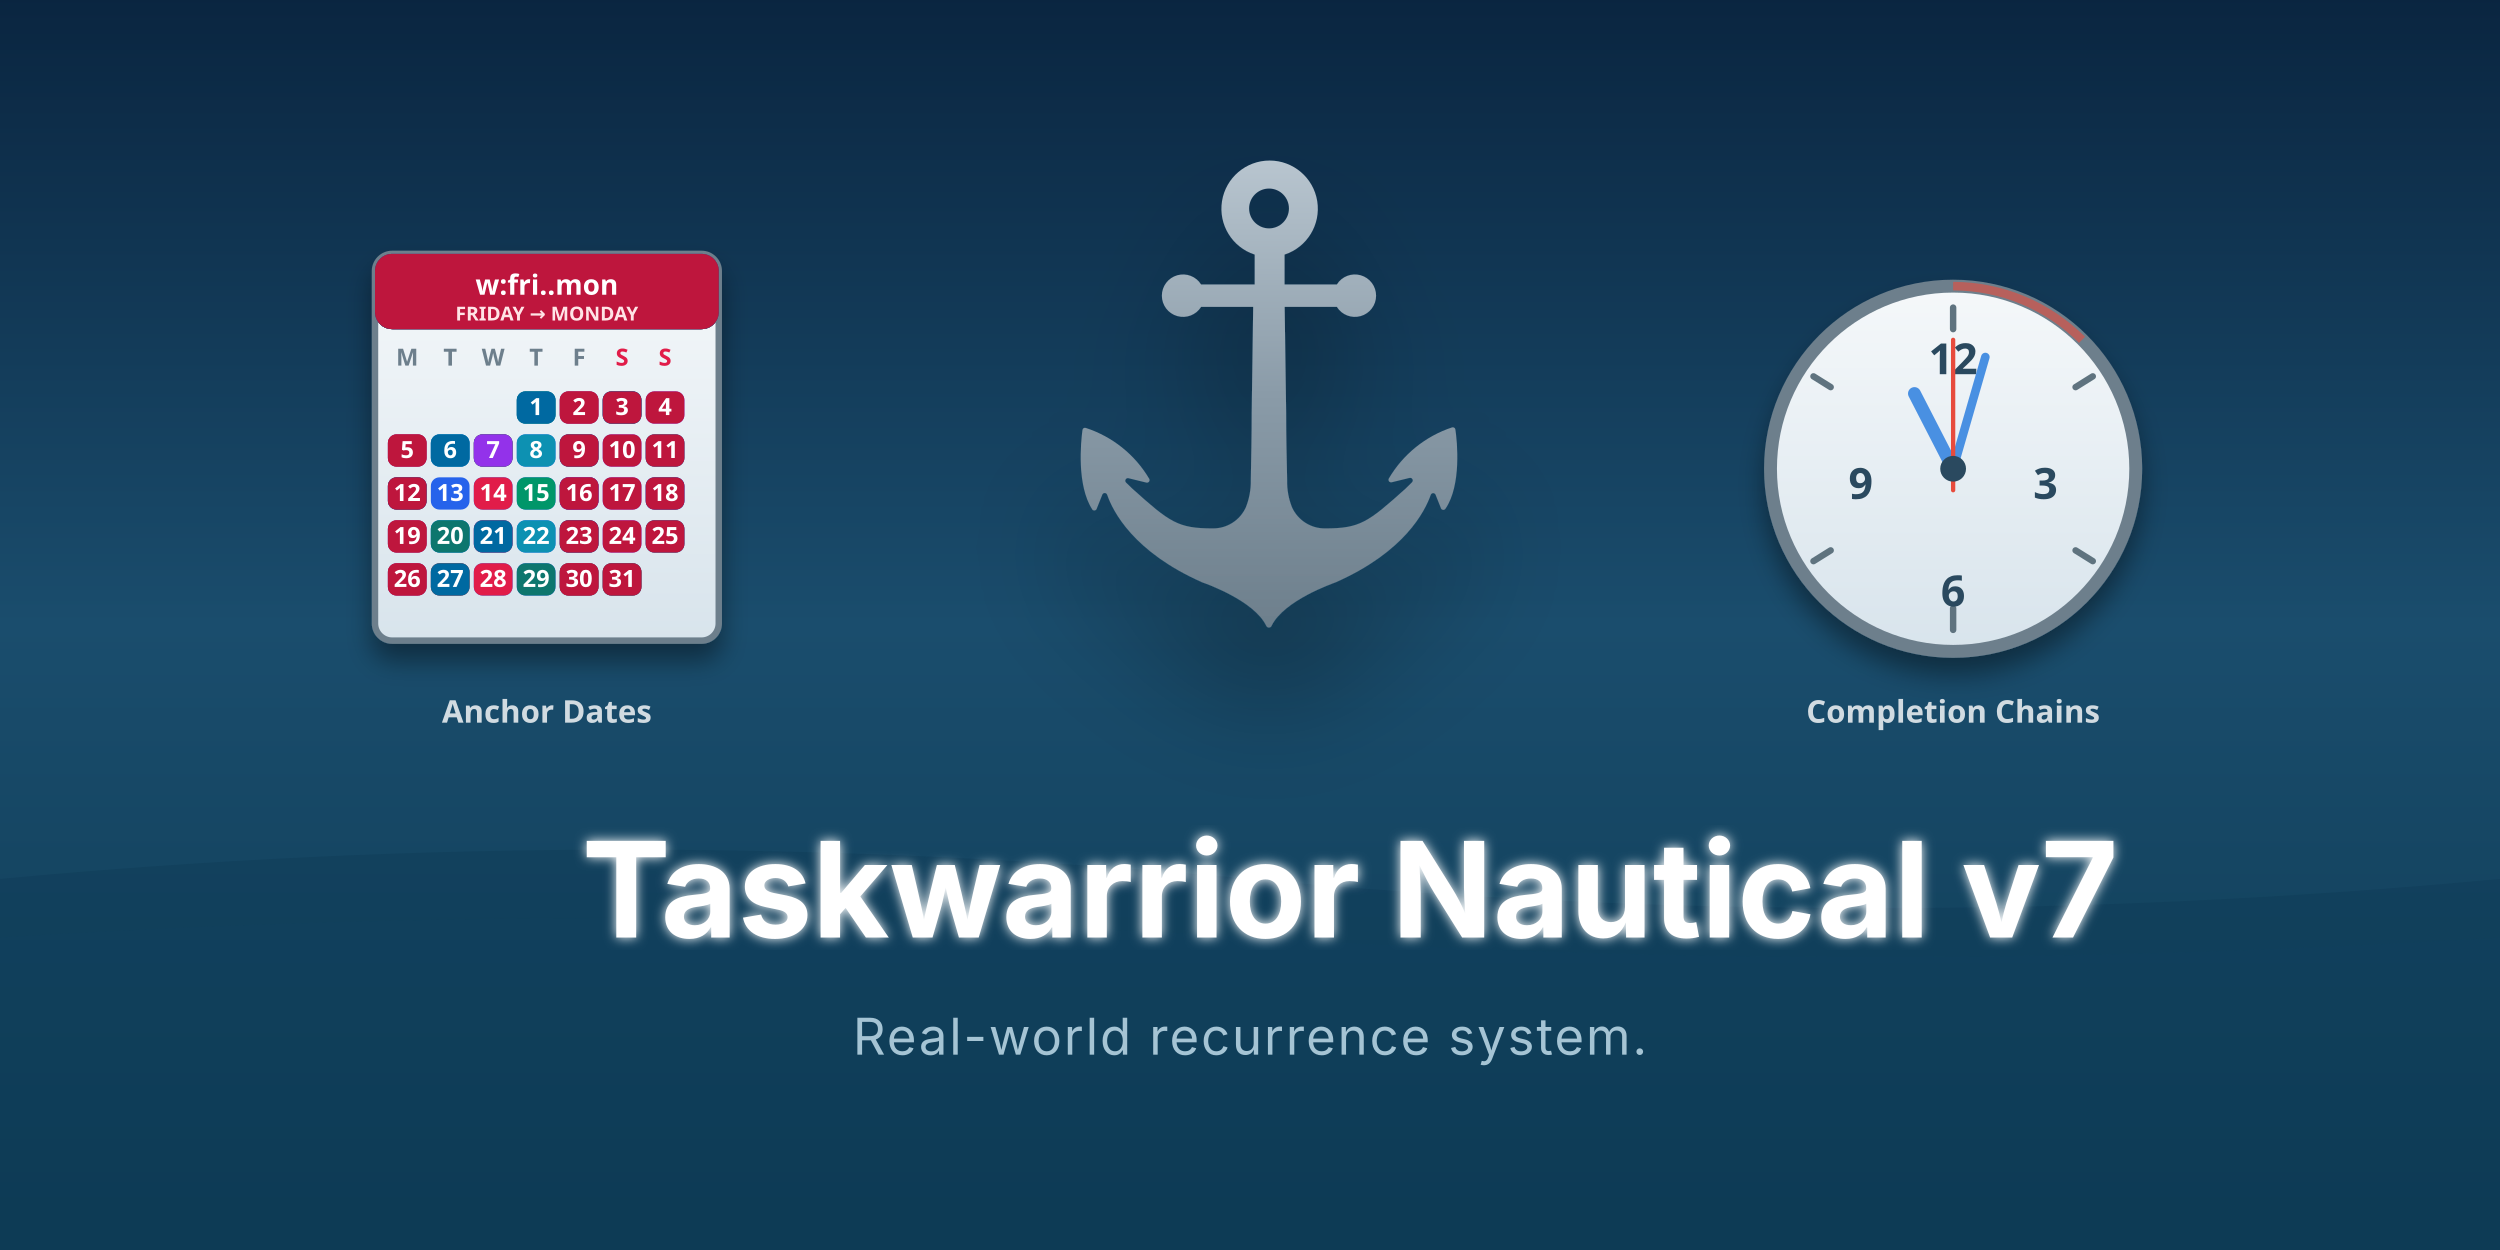
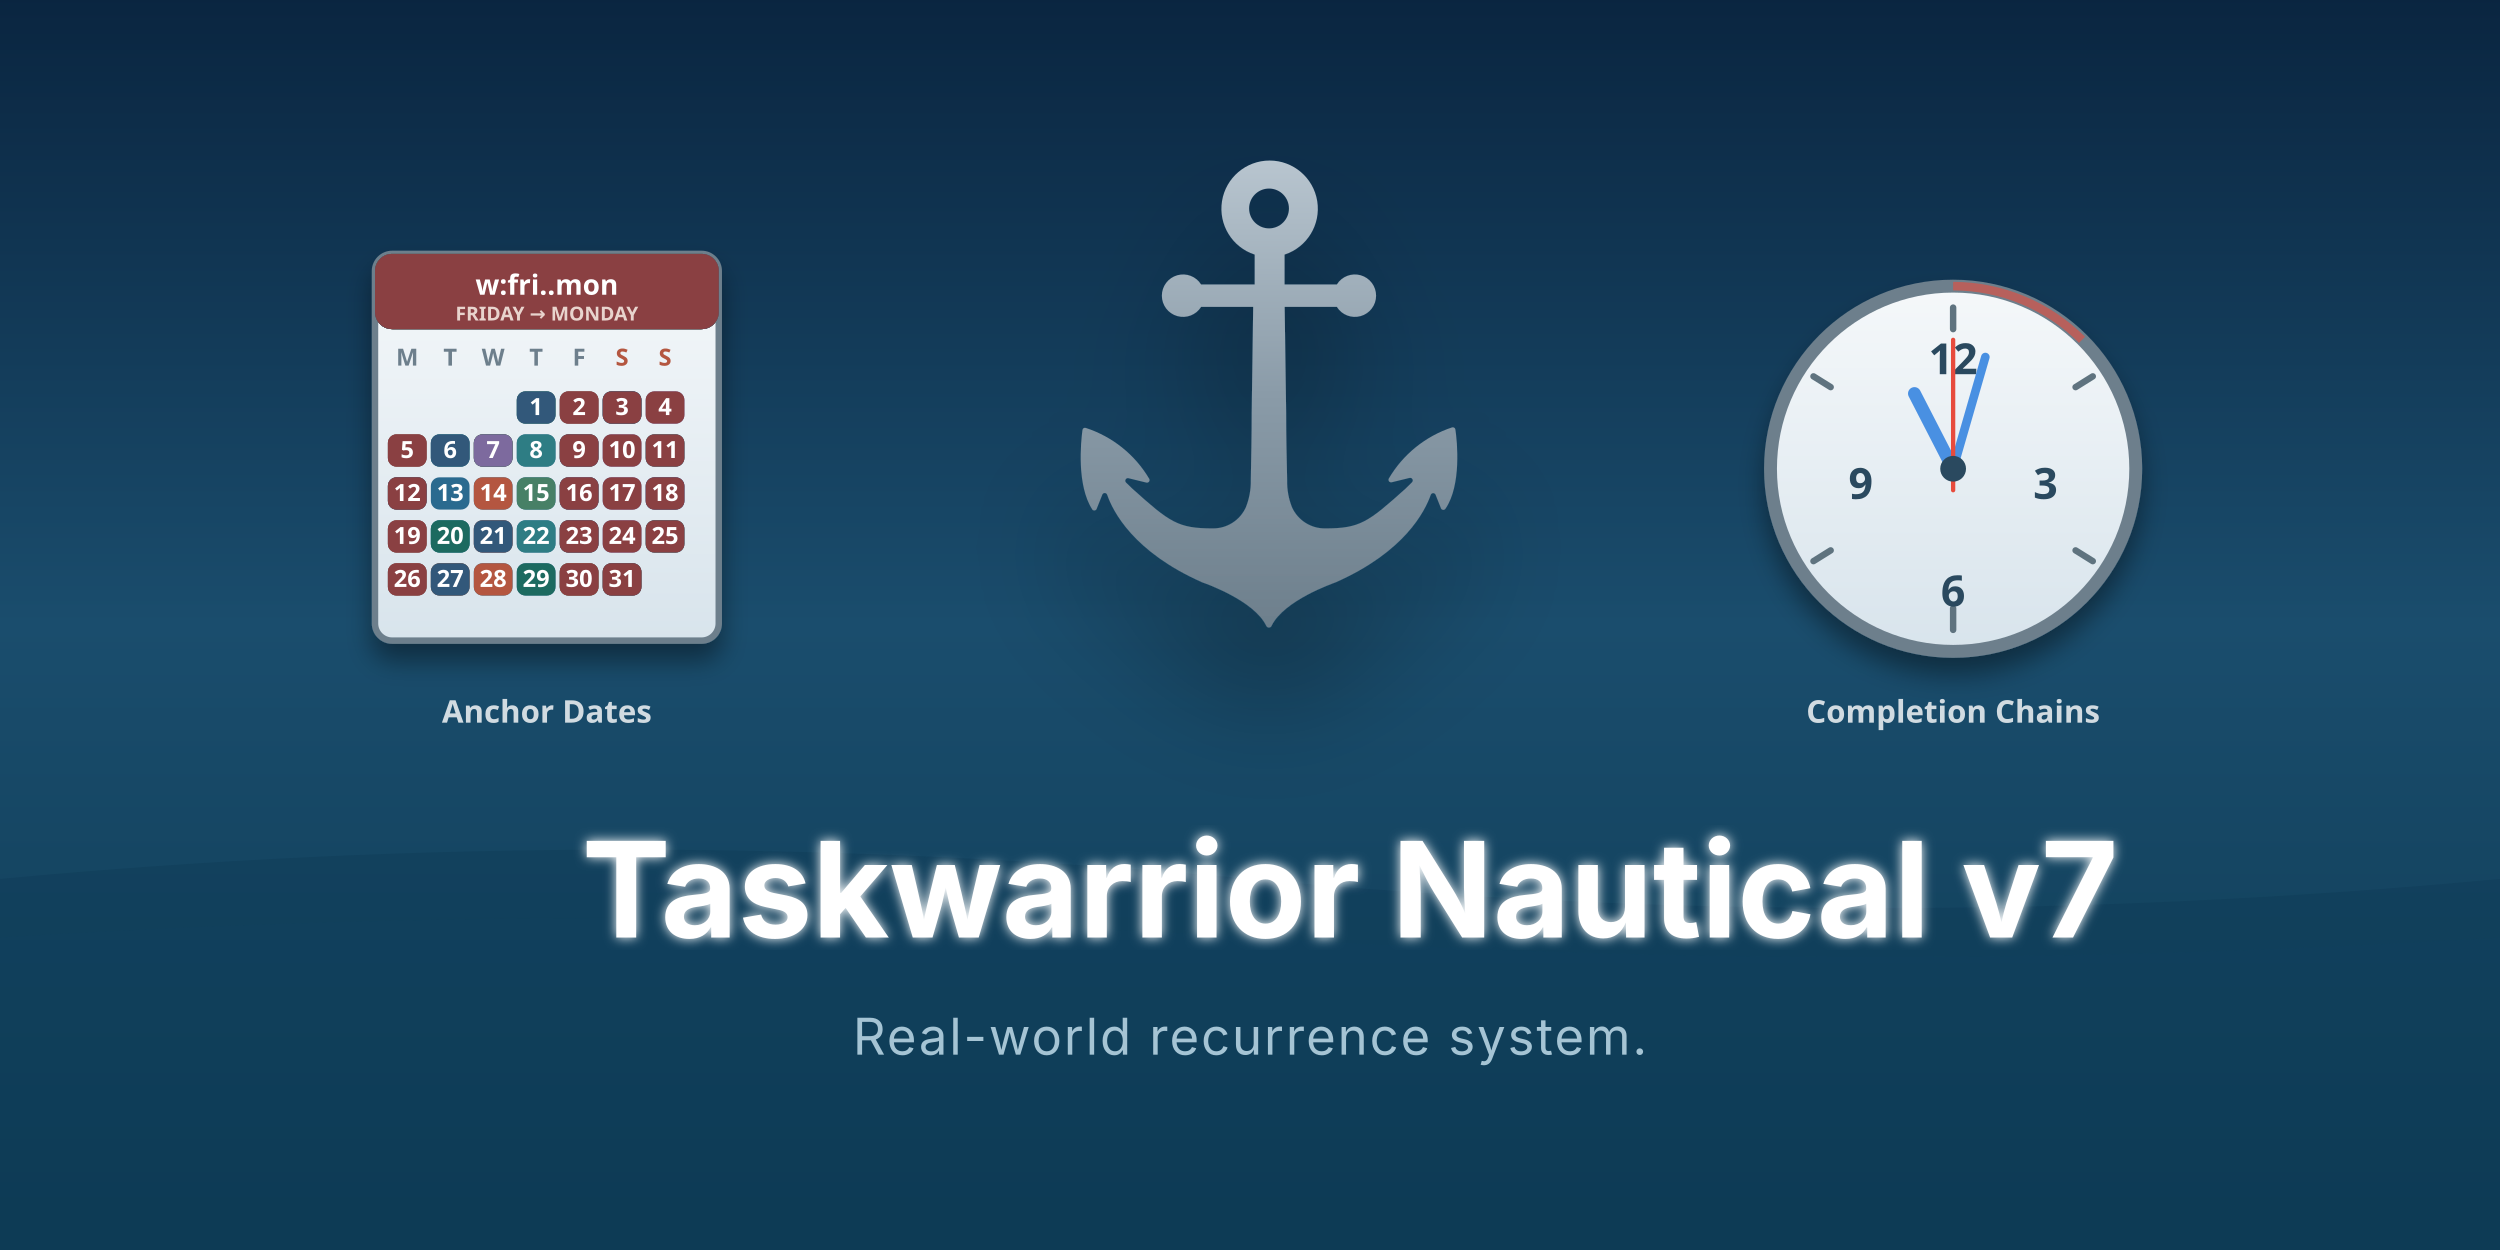
<svg xmlns="http://www.w3.org/2000/svg" viewBox="0 0 1280 640" role="img" aria-label="Taskwarrior Nautical">
  <defs>
    <linearGradient id="oceanGrad" x1="0" y1="0" x2="0" y2="1">
      <stop offset="0%" stop-color="#0a2540" />
      <stop offset="50%" stop-color="#1a4d6d" />
      <stop offset="100%" stop-color="#0d3a52" />
    </linearGradient>
    <linearGradient id="metalGrad" x1="0" y1="0" x2="0" y2="1">
      <stop offset="0%" stop-color="#b8c5cf" />
      <stop offset="50%" stop-color="#8a9ba8" />
      <stop offset="100%" stop-color="#6d7f8c" />
    </linearGradient>
    <linearGradient id="chainGrad" x1="0" y1="0" x2="1" y2="1">
      <stop offset="0%" stop-color="#9dadb8" />
      <stop offset="50%" stop-color="#7a8d9a" />
      <stop offset="100%" stop-color="#5e737f" />
    </linearGradient>
    <linearGradient id="faceGrad" x1="0" y1="0" x2="0" y2="1">
      <stop offset="0%" stop-color="#f5f8fa" />
      <stop offset="100%" stop-color="#d8e4ec" />
    </linearGradient>
    <filter id="dropShadow" x="-50%" y="-50%" width="200%" height="200%">
      <feGaussianBlur in="SourceAlpha" stdDeviation="6" />
      <feOffset dx="0" dy="8" result="offsetblur" />
      <feComponentTransfer>
        <feFuncA type="linear" slope="0.4" />
      </feComponentTransfer>
      <feMerge>
        <feMergeNode />
        <feMergeNode in="SourceGraphic" />
      </feMerge>
    </filter>
    <filter id="glow">
      <feGaussianBlur stdDeviation="3" result="coloredBlur" />
      <feMerge>
        <feMergeNode in="coloredBlur" />
        <feMergeNode in="SourceGraphic" />
      </feMerge>
    </filter>
    <style>
      /* Keyframe animation for 11 cycling calendar anchor patterns (33s loop, 3s each) */
      @keyframes animPattern1 {
        0%, 8.64% { opacity: 1; }
        9.09%, 100% { opacity: 0; }
      }
      @keyframes animPattern2 {
        0%, 9.09% { opacity: 0; }
        9.54%, 17.73% { opacity: 1; }
        18.18%, 100% { opacity: 0; }
      }
      @keyframes animPattern3 {
        0%, 18.18% { opacity: 0; }
        18.63%, 26.82% { opacity: 1; }
        27.27%, 100% { opacity: 0; }
      }
      @keyframes animPattern4 {
        0%, 27.27% { opacity: 0; }
        27.72%, 35.91% { opacity: 1; }
        36.36%, 100% { opacity: 0; }
      }
      @keyframes animPattern5 {
        0%, 36.36% { opacity: 0; }
        36.81%, 45.00% { opacity: 1; }
        45.45%, 100% { opacity: 0; }
      }
      @keyframes animPattern6 {
        0%, 45.45% { opacity: 0; }
        45.90%, 54.10% { opacity: 1; }
        54.55%, 100% { opacity: 0; }
      }
      @keyframes animPattern7 {
        0%, 54.55% { opacity: 0; }
        55.00%, 63.19% { opacity: 1; }
        63.64%, 100% { opacity: 0; }
      }
      @keyframes animPattern8 {
        0%, 63.64% { opacity: 0; }
        64.09%, 72.28% { opacity: 1; }
        72.73%, 100% { opacity: 0; }
      }
      @keyframes animPattern9 {
        0%, 72.73% { opacity: 0; }
        73.18%, 81.37% { opacity: 1; }
        81.82%, 100% { opacity: 0; }
      }
      @keyframes animPattern10 {
        0%, 81.82% { opacity: 0; }
        82.27%, 90.46% { opacity: 1; }
        90.91%, 100% { opacity: 0; }
      }
      @keyframes animPattern11 {
        0%, 90.91% { opacity: 0; }
        91.36%, 99.55% { opacity: 1; }
        100.00%, 100% { opacity: 0; }
      }
      .cal-pat-1 { animation: animPattern1 33s infinite ease-in-out; }
      .cal-pat-2 { animation: animPattern2 33s infinite ease-in-out; }
      .cal-pat-3 { animation: animPattern3 33s infinite ease-in-out; }
      .cal-pat-4 { animation: animPattern4 33s infinite ease-in-out; }
      .cal-pat-5 { animation: animPattern5 33s infinite ease-in-out; }
      .cal-pat-6 { animation: animPattern6 33s infinite ease-in-out; }
      .cal-pat-7 { animation: animPattern7 33s infinite ease-in-out; }
      .cal-pat-8 { animation: animPattern8 33s infinite ease-in-out; }
      .cal-pat-9 { animation: animPattern9 33s infinite ease-in-out; }
      .cal-pat-10 { animation: animPattern10 33s infinite ease-in-out; }
      .cal-pat-11 { animation: animPattern11 33s infinite ease-in-out; }
    </style>
  </defs>
  <rect width="1280" height="640" fill="url(#oceanGrad)" />
  <path d="M0 450 Q320 420 640 450 T1280 450 L1280 640 L0 640 Z" fill="#0a3550" opacity="0.3" />
  <path d="M0 480 Q320 460 640 480 T1280 480 L1280 640 L0 640 Z" fill="#0d4060" opacity="0.2" />
  <g transform="translate(280, 240) scale(1.1)" filter="url(#dropShadow)">
    <rect x="-80" y="-100" width="160" height="180" rx="8" fill="url(#faceGrad)" stroke="#6d7f8c" stroke-width="3" />
    <rect x="-80" y="-100" width="160" height="35" rx="8" fill="#5e737f" />
    <g class="cal-pat-1">
-       <rect x="-80" y="-100" width="160" height="35" rx="8" fill="#2563eb" />
+       <rect x="-80" y="-100" width="160" height="35" rx="8" fill="#2c6b8f" />
      <text x="0" y="-81" text-anchor="middle" font-family="system-ui, sans-serif" font-size="13" font-weight="700" fill="#ffffff">w:mon..fri</text>
-       <text x="0" y="-69" text-anchor="middle" font-family="system-ui, sans-serif" font-size="9" font-weight="600" fill="#dbeafe">WEEKDAYS</text>
+       <text x="0" y="-69" text-anchor="middle" font-family="system-ui, sans-serif" font-size="9" font-weight="600" fill="#cfe0ea">WEEKDAYS</text>
    </g>
    <g class="cal-pat-2">
-       <rect x="-80" y="-100" width="160" height="35" rx="8" fill="#059669" />
+       <rect x="-80" y="-100" width="160" height="35" rx="8" fill="#468066" />
      <text x="0" y="-81" text-anchor="middle" font-family="system-ui, sans-serif" font-size="13" font-weight="700" fill="#ffffff">m:1, 15, 30</text>
-       <text x="0" y="-69" text-anchor="middle" font-family="system-ui, sans-serif" font-size="9" font-weight="600" fill="#d1fae5">MONTHLY DATES</text>
+       <text x="0" y="-69" text-anchor="middle" font-family="system-ui, sans-serif" font-size="9" font-weight="600" fill="#d7e8de">MONTHLY DATES</text>
    </g>
    <g class="cal-pat-3">
-       <rect x="-80" y="-100" width="160" height="35" rx="8" fill="#e11d48" />
+       <rect x="-80" y="-100" width="160" height="35" rx="8" fill="#b4573f" />
      <text x="0" y="-81" text-anchor="middle" font-family="system-ui, sans-serif" font-size="13" font-weight="700" fill="#ffffff">w:mon,wed,fri</text>
-       <text x="0" y="-69" text-anchor="middle" font-family="system-ui, sans-serif" font-size="9" font-weight="600" fill="#ffe4e6">MON / WED / FRI</text>
+       <text x="0" y="-69" text-anchor="middle" font-family="system-ui, sans-serif" font-size="9" font-weight="600" fill="#e8d4cd">MON / WED / FRI</text>
    </g>
    <g class="cal-pat-4">
-       <rect x="-80" y="-100" width="160" height="35" rx="8" fill="#7c3aed" />
+       <rect x="-80" y="-100" width="160" height="35" rx="8" fill="#6e5a91" />
      <text x="0" y="-81" text-anchor="middle" font-family="system-ui, sans-serif" font-size="13" font-weight="700" fill="#ffffff">w:sat,sun</text>
-       <text x="0" y="-69" text-anchor="middle" font-family="system-ui, sans-serif" font-size="9" font-weight="600" fill="#ede9fe">WEEKENDS</text>
+       <text x="0" y="-69" text-anchor="middle" font-family="system-ui, sans-serif" font-size="9" font-weight="600" fill="#ded6ea">WEEKENDS</text>
    </g>
    <g class="cal-pat-5">
-       <rect x="-80" y="-100" width="160" height="35" rx="8" fill="#0891b2" />
+       <rect x="-80" y="-100" width="160" height="35" rx="8" fill="#2f7d84" />
      <text x="0" y="-81" text-anchor="middle" font-family="system-ui, sans-serif" font-size="13" font-weight="700" fill="#ffffff">w/2:tue,thu</text>
-       <text x="0" y="-69" text-anchor="middle" font-family="system-ui, sans-serif" font-size="9" font-weight="600" fill="#cffafe">BI-WEEKLY</text>
+       <text x="0" y="-69" text-anchor="middle" font-family="system-ui, sans-serif" font-size="9" font-weight="600" fill="#cde6e6">BI-WEEKLY</text>
    </g>
    <g class="cal-pat-6">
-       <rect x="-80" y="-100" width="160" height="35" rx="8" fill="#d97706" />
+       <rect x="-80" y="-100" width="160" height="35" rx="8" fill="#8a6428" />
      <text x="0" y="-81" text-anchor="middle" font-family="system-ui, sans-serif" font-size="13" font-weight="700" fill="#ffffff">m:last</text>
-       <text x="0" y="-69" text-anchor="middle" font-family="system-ui, sans-serif" font-size="9" font-weight="600" fill="#fef3c7">MONTH-END</text>
+       <text x="0" y="-69" text-anchor="middle" font-family="system-ui, sans-serif" font-size="9" font-weight="600" fill="#eaddc0">MONTH-END</text>
    </g>
    <g class="cal-pat-7">
-       <rect x="-80" y="-100" width="160" height="35" rx="8" fill="#0f766e" />
+       <rect x="-80" y="-100" width="160" height="35" rx="8" fill="#1f6b60" />
      <text x="0" y="-81" text-anchor="middle" font-family="system-ui, sans-serif" font-size="13" font-weight="700" fill="#ffffff">m:7rand</text>
-       <text x="0" y="-69" text-anchor="middle" font-family="system-ui, sans-serif" font-size="9" font-weight="600" fill="#ccfbf1">7 RANDOM / MONTH</text>
+       <text x="0" y="-69" text-anchor="middle" font-family="system-ui, sans-serif" font-size="9" font-weight="600" fill="#cde0da">7 RANDOM / MONTH</text>
    </g>
    <g class="cal-pat-8">
-       <rect x="-80" y="-100" width="160" height="35" rx="8" fill="#9333ea" />
+       <rect x="-80" y="-100" width="160" height="35" rx="8" fill="#7d6a9e" />
      <text x="0" y="-81" text-anchor="middle" font-family="system-ui, sans-serif" font-size="13" font-weight="700" fill="#ffffff">m:1wed,3fri</text>
-       <text x="0" y="-69" text-anchor="middle" font-family="system-ui, sans-serif" font-size="9" font-weight="600" fill="#f3e8ff">NTH WEEKDAYS</text>
+       <text x="0" y="-69" text-anchor="middle" font-family="system-ui, sans-serif" font-size="9" font-weight="600" fill="#e0dae9">NTH WEEKDAYS</text>
    </g>
    <g class="cal-pat-9">
-       <rect x="-80" y="-100" width="160" height="35" rx="8" fill="#c2410c" />
+       <rect x="-80" y="-100" width="160" height="35" rx="8" fill="#a15a35" />
      <text x="0" y="-81" text-anchor="middle" font-family="system-ui, sans-serif" font-size="13" font-weight="700" fill="#ffffff">m:last-tue</text>
-       <text x="0" y="-69" text-anchor="middle" font-family="system-ui, sans-serif" font-size="9" font-weight="600" fill="#ffedd5">LAST TUESDAY</text>
+       <text x="0" y="-69" text-anchor="middle" font-family="system-ui, sans-serif" font-size="9" font-weight="600" fill="#e6d2c4">LAST TUESDAY</text>
    </g>
    <g class="cal-pat-10">
-       <rect x="-80" y="-100" width="160" height="35" rx="8" fill="#0369a1" />
+       <rect x="-80" y="-100" width="160" height="35" rx="8" fill="#33587a" />
      <text x="0" y="-81" text-anchor="middle" font-family="system-ui, sans-serif" font-size="13" font-weight="700" fill="#ffffff">w:2rand</text>
-       <text x="0" y="-69" text-anchor="middle" font-family="system-ui, sans-serif" font-size="9" font-weight="600" fill="#e0f2fe">2 RANDOM / WEEK</text>
+       <text x="0" y="-69" text-anchor="middle" font-family="system-ui, sans-serif" font-size="9" font-weight="600" fill="#cfdbe6">2 RANDOM / WEEK</text>
    </g>
    <g class="cal-pat-11">
-       <rect x="-80" y="-100" width="160" height="35" rx="8" fill="#be123c" />
+       <rect x="-80" y="-100" width="160" height="35" rx="8" fill="#8a3f43" />
      <text x="0" y="-81" text-anchor="middle" font-family="system-ui, sans-serif" font-size="13" font-weight="700" fill="#ffffff">w:fri..mon</text>
-       <text x="0" y="-69" text-anchor="middle" font-family="system-ui, sans-serif" font-size="9" font-weight="600" fill="#ffe4e6">FRIDAY → MONDAY</text>
+       <text x="0" y="-69" text-anchor="middle" font-family="system-ui, sans-serif" font-size="9" font-weight="600" fill="#e8d4cd">FRIDAY → MONDAY</text>
    </g>
    <g fill="#6d7f8c" font-family="system-ui, sans-serif" font-size="11" font-weight="700" text-anchor="middle">
      <text x="-65" y="-48">M</text>
      <text x="-45" y="-48">T</text>
      <text x="-25" y="-48">W</text>
      <text x="-5" y="-48">T</text>
      <text x="15" y="-48">F</text>
-       <text x="35" y="-48" fill="#e11d48">S</text>
-       <text x="55" y="-48" fill="#e11d48">S</text>
+       <text x="35" y="-48" fill="#b4573f">S</text>
+       <text x="55" y="-48" fill="#b4573f">S</text>
    </g>
    <g fill="#64748b" font-family="system-ui, sans-serif" font-size="11" font-weight="600" text-anchor="middle">
      <text x="-5" y="-25">1</text>
      <text x="15" y="-25">2</text>
      <text x="35" y="-25">3</text>
      <text x="55" y="-25">4</text>
      <text x="-65" y="-5">5</text>
      <text x="-45" y="-5">6</text>
      <text x="-25" y="-5">7</text>
      <text x="-5" y="-5">8</text>
      <text x="15" y="-5">9</text>
      <text x="35" y="-5">10</text>
      <text x="55" y="-5">11</text>
      <text x="-65" y="15">12</text>
      <text x="-45" y="15">13</text>
      <text x="-25" y="15">14</text>
      <text x="-5" y="15">15</text>
      <text x="15" y="15">16</text>
      <text x="35" y="15">17</text>
      <text x="55" y="15">18</text>
      <text x="-65" y="35">19</text>
      <text x="-45" y="35">20</text>
      <text x="-25" y="35">21</text>
      <text x="-5" y="35">22</text>
      <text x="15" y="35">23</text>
      <text x="35" y="35">24</text>
      <text x="55" y="35">25</text>
      <text x="-65" y="55">26</text>
      <text x="-45" y="55">27</text>
      <text x="-25" y="55">28</text>
      <text x="-5" y="55">29</text>
      <text x="15" y="55">30</text>
      <text x="35" y="55">31</text>
    </g>
    <g class="cal-pat-1">
-       <rect x="-14" y="-36" width="18" height="15" rx="4" fill="#2563eb" />
+       <rect x="-14" y="-36" width="18" height="15" rx="4" fill="#2c6b8f" />
      <text x="-5" y="-25" text-anchor="middle" font-family="system-ui, sans-serif" font-size="11" font-weight="700" fill="#ffffff">1</text>
-       <rect x="6" y="-36" width="18" height="15" rx="4" fill="#2563eb" />
+       <rect x="6" y="-36" width="18" height="15" rx="4" fill="#2c6b8f" />
      <text x="15" y="-25" text-anchor="middle" font-family="system-ui, sans-serif" font-size="11" font-weight="700" fill="#ffffff">2</text>
-       <rect x="-74" y="-16" width="18" height="15" rx="4" fill="#2563eb" />
+       <rect x="-74" y="-16" width="18" height="15" rx="4" fill="#2c6b8f" />
      <text x="-65" y="-5" text-anchor="middle" font-family="system-ui, sans-serif" font-size="11" font-weight="700" fill="#ffffff">5</text>
-       <rect x="-54" y="-16" width="18" height="15" rx="4" fill="#2563eb" />
+       <rect x="-54" y="-16" width="18" height="15" rx="4" fill="#2c6b8f" />
      <text x="-45" y="-5" text-anchor="middle" font-family="system-ui, sans-serif" font-size="11" font-weight="700" fill="#ffffff">6</text>
-       <rect x="-34" y="-16" width="18" height="15" rx="4" fill="#2563eb" />
+       <rect x="-34" y="-16" width="18" height="15" rx="4" fill="#2c6b8f" />
      <text x="-25" y="-5" text-anchor="middle" font-family="system-ui, sans-serif" font-size="11" font-weight="700" fill="#ffffff">7</text>
-       <rect x="-14" y="-16" width="18" height="15" rx="4" fill="#2563eb" />
+       <rect x="-14" y="-16" width="18" height="15" rx="4" fill="#2c6b8f" />
      <text x="-5" y="-5" text-anchor="middle" font-family="system-ui, sans-serif" font-size="11" font-weight="700" fill="#ffffff">8</text>
-       <rect x="6" y="-16" width="18" height="15" rx="4" fill="#2563eb" />
+       <rect x="6" y="-16" width="18" height="15" rx="4" fill="#2c6b8f" />
      <text x="15" y="-5" text-anchor="middle" font-family="system-ui, sans-serif" font-size="11" font-weight="700" fill="#ffffff">9</text>
-       <rect x="-74" y="4" width="18" height="15" rx="4" fill="#2563eb" />
+       <rect x="-74" y="4" width="18" height="15" rx="4" fill="#2c6b8f" />
      <text x="-65" y="15" text-anchor="middle" font-family="system-ui, sans-serif" font-size="11" font-weight="700" fill="#ffffff">12</text>
-       <rect x="-54" y="4" width="18" height="15" rx="4" fill="#2563eb" />
+       <rect x="-54" y="4" width="18" height="15" rx="4" fill="#2c6b8f" />
      <text x="-45" y="15" text-anchor="middle" font-family="system-ui, sans-serif" font-size="11" font-weight="700" fill="#ffffff">13</text>
-       <rect x="-34" y="4" width="18" height="15" rx="4" fill="#2563eb" />
+       <rect x="-34" y="4" width="18" height="15" rx="4" fill="#2c6b8f" />
      <text x="-25" y="15" text-anchor="middle" font-family="system-ui, sans-serif" font-size="11" font-weight="700" fill="#ffffff">14</text>
-       <rect x="-14" y="4" width="18" height="15" rx="4" fill="#2563eb" />
+       <rect x="-14" y="4" width="18" height="15" rx="4" fill="#2c6b8f" />
      <text x="-5" y="15" text-anchor="middle" font-family="system-ui, sans-serif" font-size="11" font-weight="700" fill="#ffffff">15</text>
-       <rect x="6" y="4" width="18" height="15" rx="4" fill="#2563eb" />
+       <rect x="6" y="4" width="18" height="15" rx="4" fill="#2c6b8f" />
      <text x="15" y="15" text-anchor="middle" font-family="system-ui, sans-serif" font-size="11" font-weight="700" fill="#ffffff">16</text>
-       <rect x="-74" y="24" width="18" height="15" rx="4" fill="#2563eb" />
+       <rect x="-74" y="24" width="18" height="15" rx="4" fill="#2c6b8f" />
      <text x="-65" y="35" text-anchor="middle" font-family="system-ui, sans-serif" font-size="11" font-weight="700" fill="#ffffff">19</text>
-       <rect x="-54" y="24" width="18" height="15" rx="4" fill="#2563eb" />
+       <rect x="-54" y="24" width="18" height="15" rx="4" fill="#2c6b8f" />
      <text x="-45" y="35" text-anchor="middle" font-family="system-ui, sans-serif" font-size="11" font-weight="700" fill="#ffffff">20</text>
-       <rect x="-34" y="24" width="18" height="15" rx="4" fill="#2563eb" />
+       <rect x="-34" y="24" width="18" height="15" rx="4" fill="#2c6b8f" />
      <text x="-25" y="35" text-anchor="middle" font-family="system-ui, sans-serif" font-size="11" font-weight="700" fill="#ffffff">21</text>
-       <rect x="-14" y="24" width="18" height="15" rx="4" fill="#2563eb" />
+       <rect x="-14" y="24" width="18" height="15" rx="4" fill="#2c6b8f" />
      <text x="-5" y="35" text-anchor="middle" font-family="system-ui, sans-serif" font-size="11" font-weight="700" fill="#ffffff">22</text>
-       <rect x="6" y="24" width="18" height="15" rx="4" fill="#2563eb" />
+       <rect x="6" y="24" width="18" height="15" rx="4" fill="#2c6b8f" />
      <text x="15" y="35" text-anchor="middle" font-family="system-ui, sans-serif" font-size="11" font-weight="700" fill="#ffffff">23</text>
-       <rect x="-74" y="44" width="18" height="15" rx="4" fill="#2563eb" />
+       <rect x="-74" y="44" width="18" height="15" rx="4" fill="#2c6b8f" />
      <text x="-65" y="55" text-anchor="middle" font-family="system-ui, sans-serif" font-size="11" font-weight="700" fill="#ffffff">26</text>
-       <rect x="-54" y="44" width="18" height="15" rx="4" fill="#2563eb" />
+       <rect x="-54" y="44" width="18" height="15" rx="4" fill="#2c6b8f" />
      <text x="-45" y="55" text-anchor="middle" font-family="system-ui, sans-serif" font-size="11" font-weight="700" fill="#ffffff">27</text>
-       <rect x="-34" y="44" width="18" height="15" rx="4" fill="#2563eb" />
+       <rect x="-34" y="44" width="18" height="15" rx="4" fill="#2c6b8f" />
      <text x="-25" y="55" text-anchor="middle" font-family="system-ui, sans-serif" font-size="11" font-weight="700" fill="#ffffff">28</text>
-       <rect x="-14" y="44" width="18" height="15" rx="4" fill="#2563eb" />
+       <rect x="-14" y="44" width="18" height="15" rx="4" fill="#2c6b8f" />
      <text x="-5" y="55" text-anchor="middle" font-family="system-ui, sans-serif" font-size="11" font-weight="700" fill="#ffffff">29</text>
-       <rect x="6" y="44" width="18" height="15" rx="4" fill="#2563eb" />
+       <rect x="6" y="44" width="18" height="15" rx="4" fill="#2c6b8f" />
      <text x="15" y="55" text-anchor="middle" font-family="system-ui, sans-serif" font-size="11" font-weight="700" fill="#ffffff">30</text>
    </g>
    <g class="cal-pat-2">
-       <rect x="-14" y="-36" width="18" height="15" rx="4" fill="#059669" />
+       <rect x="-14" y="-36" width="18" height="15" rx="4" fill="#468066" />
      <text x="-5" y="-25" text-anchor="middle" font-family="system-ui, sans-serif" font-size="11" font-weight="700" fill="#ffffff">1</text>
-       <rect x="-14" y="4" width="18" height="15" rx="4" fill="#059669" />
+       <rect x="-14" y="4" width="18" height="15" rx="4" fill="#468066" />
      <text x="-5" y="15" text-anchor="middle" font-family="system-ui, sans-serif" font-size="11" font-weight="700" fill="#ffffff">15</text>
-       <rect x="6" y="44" width="18" height="15" rx="4" fill="#059669" />
+       <rect x="6" y="44" width="18" height="15" rx="4" fill="#468066" />
      <text x="15" y="55" text-anchor="middle" font-family="system-ui, sans-serif" font-size="11" font-weight="700" fill="#ffffff">30</text>
    </g>
    <g class="cal-pat-3">
-       <rect x="6" y="-36" width="18" height="15" rx="4" fill="#e11d48" />
+       <rect x="6" y="-36" width="18" height="15" rx="4" fill="#b4573f" />
      <text x="15" y="-25" text-anchor="middle" font-family="system-ui, sans-serif" font-size="11" font-weight="700" fill="#ffffff">2</text>
-       <rect x="-74" y="-16" width="18" height="15" rx="4" fill="#e11d48" />
+       <rect x="-74" y="-16" width="18" height="15" rx="4" fill="#b4573f" />
      <text x="-65" y="-5" text-anchor="middle" font-family="system-ui, sans-serif" font-size="11" font-weight="700" fill="#ffffff">5</text>
-       <rect x="-34" y="-16" width="18" height="15" rx="4" fill="#e11d48" />
+       <rect x="-34" y="-16" width="18" height="15" rx="4" fill="#b4573f" />
      <text x="-25" y="-5" text-anchor="middle" font-family="system-ui, sans-serif" font-size="11" font-weight="700" fill="#ffffff">7</text>
-       <rect x="6" y="-16" width="18" height="15" rx="4" fill="#e11d48" />
+       <rect x="6" y="-16" width="18" height="15" rx="4" fill="#b4573f" />
      <text x="15" y="-5" text-anchor="middle" font-family="system-ui, sans-serif" font-size="11" font-weight="700" fill="#ffffff">9</text>
-       <rect x="-74" y="4" width="18" height="15" rx="4" fill="#e11d48" />
+       <rect x="-74" y="4" width="18" height="15" rx="4" fill="#b4573f" />
      <text x="-65" y="15" text-anchor="middle" font-family="system-ui, sans-serif" font-size="11" font-weight="700" fill="#ffffff">12</text>
-       <rect x="-34" y="4" width="18" height="15" rx="4" fill="#e11d48" />
+       <rect x="-34" y="4" width="18" height="15" rx="4" fill="#b4573f" />
      <text x="-25" y="15" text-anchor="middle" font-family="system-ui, sans-serif" font-size="11" font-weight="700" fill="#ffffff">14</text>
-       <rect x="6" y="4" width="18" height="15" rx="4" fill="#e11d48" />
+       <rect x="6" y="4" width="18" height="15" rx="4" fill="#b4573f" />
      <text x="15" y="15" text-anchor="middle" font-family="system-ui, sans-serif" font-size="11" font-weight="700" fill="#ffffff">16</text>
-       <rect x="-74" y="24" width="18" height="15" rx="4" fill="#e11d48" />
+       <rect x="-74" y="24" width="18" height="15" rx="4" fill="#b4573f" />
      <text x="-65" y="35" text-anchor="middle" font-family="system-ui, sans-serif" font-size="11" font-weight="700" fill="#ffffff">19</text>
-       <rect x="-34" y="24" width="18" height="15" rx="4" fill="#e11d48" />
+       <rect x="-34" y="24" width="18" height="15" rx="4" fill="#b4573f" />
      <text x="-25" y="35" text-anchor="middle" font-family="system-ui, sans-serif" font-size="11" font-weight="700" fill="#ffffff">21</text>
-       <rect x="6" y="24" width="18" height="15" rx="4" fill="#e11d48" />
+       <rect x="6" y="24" width="18" height="15" rx="4" fill="#b4573f" />
      <text x="15" y="35" text-anchor="middle" font-family="system-ui, sans-serif" font-size="11" font-weight="700" fill="#ffffff">23</text>
-       <rect x="-74" y="44" width="18" height="15" rx="4" fill="#e11d48" />
+       <rect x="-74" y="44" width="18" height="15" rx="4" fill="#b4573f" />
      <text x="-65" y="55" text-anchor="middle" font-family="system-ui, sans-serif" font-size="11" font-weight="700" fill="#ffffff">26</text>
-       <rect x="-34" y="44" width="18" height="15" rx="4" fill="#e11d48" />
+       <rect x="-34" y="44" width="18" height="15" rx="4" fill="#b4573f" />
      <text x="-25" y="55" text-anchor="middle" font-family="system-ui, sans-serif" font-size="11" font-weight="700" fill="#ffffff">28</text>
-       <rect x="6" y="44" width="18" height="15" rx="4" fill="#e11d48" />
+       <rect x="6" y="44" width="18" height="15" rx="4" fill="#b4573f" />
      <text x="15" y="55" text-anchor="middle" font-family="system-ui, sans-serif" font-size="11" font-weight="700" fill="#ffffff">30</text>
    </g>
    <g class="cal-pat-4">
-       <rect x="26" y="-36" width="18" height="15" rx="4" fill="#7c3aed" />
+       <rect x="26" y="-36" width="18" height="15" rx="4" fill="#6e5a91" />
      <text x="35" y="-25" text-anchor="middle" font-family="system-ui, sans-serif" font-size="11" font-weight="700" fill="#ffffff">3</text>
-       <rect x="46" y="-36" width="18" height="15" rx="4" fill="#7c3aed" />
+       <rect x="46" y="-36" width="18" height="15" rx="4" fill="#6e5a91" />
      <text x="55" y="-25" text-anchor="middle" font-family="system-ui, sans-serif" font-size="11" font-weight="700" fill="#ffffff">4</text>
-       <rect x="26" y="-16" width="18" height="15" rx="4" fill="#7c3aed" />
+       <rect x="26" y="-16" width="18" height="15" rx="4" fill="#6e5a91" />
      <text x="35" y="-5" text-anchor="middle" font-family="system-ui, sans-serif" font-size="11" font-weight="700" fill="#ffffff">10</text>
-       <rect x="46" y="-16" width="18" height="15" rx="4" fill="#7c3aed" />
+       <rect x="46" y="-16" width="18" height="15" rx="4" fill="#6e5a91" />
      <text x="55" y="-5" text-anchor="middle" font-family="system-ui, sans-serif" font-size="11" font-weight="700" fill="#ffffff">11</text>
-       <rect x="26" y="4" width="18" height="15" rx="4" fill="#7c3aed" />
+       <rect x="26" y="4" width="18" height="15" rx="4" fill="#6e5a91" />
      <text x="35" y="15" text-anchor="middle" font-family="system-ui, sans-serif" font-size="11" font-weight="700" fill="#ffffff">17</text>
-       <rect x="46" y="4" width="18" height="15" rx="4" fill="#7c3aed" />
+       <rect x="46" y="4" width="18" height="15" rx="4" fill="#6e5a91" />
      <text x="55" y="15" text-anchor="middle" font-family="system-ui, sans-serif" font-size="11" font-weight="700" fill="#ffffff">18</text>
-       <rect x="26" y="24" width="18" height="15" rx="4" fill="#7c3aed" />
+       <rect x="26" y="24" width="18" height="15" rx="4" fill="#6e5a91" />
      <text x="35" y="35" text-anchor="middle" font-family="system-ui, sans-serif" font-size="11" font-weight="700" fill="#ffffff">24</text>
-       <rect x="46" y="24" width="18" height="15" rx="4" fill="#7c3aed" />
+       <rect x="46" y="24" width="18" height="15" rx="4" fill="#6e5a91" />
      <text x="55" y="35" text-anchor="middle" font-family="system-ui, sans-serif" font-size="11" font-weight="700" fill="#ffffff">25</text>
-       <rect x="26" y="44" width="18" height="15" rx="4" fill="#7c3aed" />
+       <rect x="26" y="44" width="18" height="15" rx="4" fill="#6e5a91" />
      <text x="35" y="55" text-anchor="middle" font-family="system-ui, sans-serif" font-size="11" font-weight="700" fill="#ffffff">31</text>
    </g>
    <g class="cal-pat-5">
-       <rect x="-54" y="-16" width="18" height="15" rx="4" fill="#0891b2" />
+       <rect x="-54" y="-16" width="18" height="15" rx="4" fill="#2f7d84" />
      <text x="-45" y="-5" text-anchor="middle" font-family="system-ui, sans-serif" font-size="11" font-weight="700" fill="#ffffff">6</text>
-       <rect x="-14" y="-16" width="18" height="15" rx="4" fill="#0891b2" />
+       <rect x="-14" y="-16" width="18" height="15" rx="4" fill="#2f7d84" />
      <text x="-5" y="-5" text-anchor="middle" font-family="system-ui, sans-serif" font-size="11" font-weight="700" fill="#ffffff">8</text>
-       <rect x="-54" y="24" width="18" height="15" rx="4" fill="#0891b2" />
+       <rect x="-54" y="24" width="18" height="15" rx="4" fill="#2f7d84" />
      <text x="-45" y="35" text-anchor="middle" font-family="system-ui, sans-serif" font-size="11" font-weight="700" fill="#ffffff">20</text>
-       <rect x="-14" y="24" width="18" height="15" rx="4" fill="#0891b2" />
+       <rect x="-14" y="24" width="18" height="15" rx="4" fill="#2f7d84" />
      <text x="-5" y="35" text-anchor="middle" font-family="system-ui, sans-serif" font-size="11" font-weight="700" fill="#ffffff">22</text>
    </g>
    <g class="cal-pat-6">
-       <rect x="26" y="44" width="18" height="15" rx="4" fill="#d97706" />
+       <rect x="26" y="44" width="18" height="15" rx="4" fill="#8a6428" />
      <text x="35" y="55" text-anchor="middle" font-family="system-ui, sans-serif" font-size="11" font-weight="700" fill="#ffffff">31</text>
    </g>
    <g class="cal-pat-7">
-       <rect x="26" y="-36" width="18" height="15" rx="4" fill="#0f766e" />
+       <rect x="26" y="-36" width="18" height="15" rx="4" fill="#1f6b60" />
      <text x="35" y="-25" text-anchor="middle" font-family="system-ui, sans-serif" font-size="11" font-weight="700" fill="#ffffff">3</text>
-       <rect x="-34" y="-16" width="18" height="15" rx="4" fill="#0f766e" />
+       <rect x="-34" y="-16" width="18" height="15" rx="4" fill="#1f6b60" />
      <text x="-25" y="-5" text-anchor="middle" font-family="system-ui, sans-serif" font-size="11" font-weight="700" fill="#ffffff">7</text>
-       <rect x="46" y="-16" width="18" height="15" rx="4" fill="#0f766e" />
+       <rect x="46" y="-16" width="18" height="15" rx="4" fill="#1f6b60" />
      <text x="55" y="-5" text-anchor="middle" font-family="system-ui, sans-serif" font-size="11" font-weight="700" fill="#ffffff">11</text>
-       <rect x="6" y="4" width="18" height="15" rx="4" fill="#0f766e" />
+       <rect x="6" y="4" width="18" height="15" rx="4" fill="#1f6b60" />
      <text x="15" y="15" text-anchor="middle" font-family="system-ui, sans-serif" font-size="11" font-weight="700" fill="#ffffff">16</text>
-       <rect x="-54" y="24" width="18" height="15" rx="4" fill="#0f766e" />
+       <rect x="-54" y="24" width="18" height="15" rx="4" fill="#1f6b60" />
      <text x="-45" y="35" text-anchor="middle" font-family="system-ui, sans-serif" font-size="11" font-weight="700" fill="#ffffff">20</text>
-       <rect x="46" y="24" width="18" height="15" rx="4" fill="#0f766e" />
+       <rect x="46" y="24" width="18" height="15" rx="4" fill="#1f6b60" />
      <text x="55" y="35" text-anchor="middle" font-family="system-ui, sans-serif" font-size="11" font-weight="700" fill="#ffffff">25</text>
-       <rect x="-14" y="44" width="18" height="15" rx="4" fill="#0f766e" />
+       <rect x="-14" y="44" width="18" height="15" rx="4" fill="#1f6b60" />
      <text x="-5" y="55" text-anchor="middle" font-family="system-ui, sans-serif" font-size="11" font-weight="700" fill="#ffffff">29</text>
    </g>
    <g class="cal-pat-8">
-       <rect x="-34" y="-16" width="18" height="15" rx="4" fill="#9333ea" />
+       <rect x="-34" y="-16" width="18" height="15" rx="4" fill="#7d6a9e" />
      <text x="-25" y="-5" text-anchor="middle" font-family="system-ui, sans-serif" font-size="11" font-weight="700" fill="#ffffff">7</text>
-       <rect x="6" y="4" width="18" height="15" rx="4" fill="#9333ea" />
+       <rect x="6" y="4" width="18" height="15" rx="4" fill="#7d6a9e" />
      <text x="15" y="15" text-anchor="middle" font-family="system-ui, sans-serif" font-size="11" font-weight="700" fill="#ffffff">16</text>
    </g>
    <g class="cal-pat-9">
-       <rect x="-54" y="44" width="18" height="15" rx="4" fill="#c2410c" />
+       <rect x="-54" y="44" width="18" height="15" rx="4" fill="#a15a35" />
      <text x="-45" y="55" text-anchor="middle" font-family="system-ui, sans-serif" font-size="11" font-weight="700" fill="#ffffff">27</text>
    </g>
    <g class="cal-pat-10">
-       <rect x="-14" y="-36" width="18" height="15" rx="4" fill="#0369a1" />
+       <rect x="-14" y="-36" width="18" height="15" rx="4" fill="#33587a" />
      <text x="-5" y="-25" text-anchor="middle" font-family="system-ui, sans-serif" font-size="11" font-weight="700" fill="#ffffff">1</text>
-       <rect x="26" y="-36" width="18" height="15" rx="4" fill="#0369a1" />
+       <rect x="26" y="-36" width="18" height="15" rx="4" fill="#33587a" />
      <text x="35" y="-25" text-anchor="middle" font-family="system-ui, sans-serif" font-size="11" font-weight="700" fill="#ffffff">3</text>
-       <rect x="-54" y="-16" width="18" height="15" rx="4" fill="#0369a1" />
+       <rect x="-54" y="-16" width="18" height="15" rx="4" fill="#33587a" />
      <text x="-45" y="-5" text-anchor="middle" font-family="system-ui, sans-serif" font-size="11" font-weight="700" fill="#ffffff">6</text>
-       <rect x="6" y="-16" width="18" height="15" rx="4" fill="#0369a1" />
+       <rect x="6" y="-16" width="18" height="15" rx="4" fill="#33587a" />
      <text x="15" y="-5" text-anchor="middle" font-family="system-ui, sans-serif" font-size="11" font-weight="700" fill="#ffffff">9</text>
-       <rect x="-74" y="4" width="18" height="15" rx="4" fill="#0369a1" />
+       <rect x="-74" y="4" width="18" height="15" rx="4" fill="#33587a" />
      <text x="-65" y="15" text-anchor="middle" font-family="system-ui, sans-serif" font-size="11" font-weight="700" fill="#ffffff">12</text>
-       <rect x="46" y="4" width="18" height="15" rx="4" fill="#0369a1" />
+       <rect x="46" y="4" width="18" height="15" rx="4" fill="#33587a" />
      <text x="55" y="15" text-anchor="middle" font-family="system-ui, sans-serif" font-size="11" font-weight="700" fill="#ffffff">18</text>
-       <rect x="-34" y="24" width="18" height="15" rx="4" fill="#0369a1" />
+       <rect x="-34" y="24" width="18" height="15" rx="4" fill="#33587a" />
      <text x="-25" y="35" text-anchor="middle" font-family="system-ui, sans-serif" font-size="11" font-weight="700" fill="#ffffff">21</text>
-       <rect x="6" y="24" width="18" height="15" rx="4" fill="#0369a1" />
+       <rect x="6" y="24" width="18" height="15" rx="4" fill="#33587a" />
      <text x="15" y="35" text-anchor="middle" font-family="system-ui, sans-serif" font-size="11" font-weight="700" fill="#ffffff">23</text>
-       <rect x="-54" y="44" width="18" height="15" rx="4" fill="#0369a1" />
+       <rect x="-54" y="44" width="18" height="15" rx="4" fill="#33587a" />
      <text x="-45" y="55" text-anchor="middle" font-family="system-ui, sans-serif" font-size="11" font-weight="700" fill="#ffffff">27</text>
-       <rect x="26" y="44" width="18" height="15" rx="4" fill="#0369a1" />
+       <rect x="26" y="44" width="18" height="15" rx="4" fill="#33587a" />
      <text x="35" y="55" text-anchor="middle" font-family="system-ui, sans-serif" font-size="11" font-weight="700" fill="#ffffff">31</text>
    </g>
    <g class="cal-pat-11">
-       <rect x="6" y="-36" width="18" height="15" rx="4" fill="#be123c" />
+       <rect x="6" y="-36" width="18" height="15" rx="4" fill="#8a3f43" />
      <text x="15" y="-25" text-anchor="middle" font-family="system-ui, sans-serif" font-size="11" font-weight="700" fill="#ffffff">2</text>
-       <rect x="26" y="-36" width="18" height="15" rx="4" fill="#be123c" />
+       <rect x="26" y="-36" width="18" height="15" rx="4" fill="#8a3f43" />
      <text x="35" y="-25" text-anchor="middle" font-family="system-ui, sans-serif" font-size="11" font-weight="700" fill="#ffffff">3</text>
-       <rect x="46" y="-36" width="18" height="15" rx="4" fill="#be123c" />
+       <rect x="46" y="-36" width="18" height="15" rx="4" fill="#8a3f43" />
      <text x="55" y="-25" text-anchor="middle" font-family="system-ui, sans-serif" font-size="11" font-weight="700" fill="#ffffff">4</text>
-       <rect x="-74" y="-16" width="18" height="15" rx="4" fill="#be123c" />
+       <rect x="-74" y="-16" width="18" height="15" rx="4" fill="#8a3f43" />
      <text x="-65" y="-5" text-anchor="middle" font-family="system-ui, sans-serif" font-size="11" font-weight="700" fill="#ffffff">5</text>
-       <rect x="6" y="-16" width="18" height="15" rx="4" fill="#be123c" />
+       <rect x="6" y="-16" width="18" height="15" rx="4" fill="#8a3f43" />
      <text x="15" y="-5" text-anchor="middle" font-family="system-ui, sans-serif" font-size="11" font-weight="700" fill="#ffffff">9</text>
-       <rect x="26" y="-16" width="18" height="15" rx="4" fill="#be123c" />
+       <rect x="26" y="-16" width="18" height="15" rx="4" fill="#8a3f43" />
      <text x="35" y="-5" text-anchor="middle" font-family="system-ui, sans-serif" font-size="11" font-weight="700" fill="#ffffff">10</text>
-       <rect x="46" y="-16" width="18" height="15" rx="4" fill="#be123c" />
+       <rect x="46" y="-16" width="18" height="15" rx="4" fill="#8a3f43" />
      <text x="55" y="-5" text-anchor="middle" font-family="system-ui, sans-serif" font-size="11" font-weight="700" fill="#ffffff">11</text>
-       <rect x="-74" y="4" width="18" height="15" rx="4" fill="#be123c" />
+       <rect x="-74" y="4" width="18" height="15" rx="4" fill="#8a3f43" />
      <text x="-65" y="15" text-anchor="middle" font-family="system-ui, sans-serif" font-size="11" font-weight="700" fill="#ffffff">12</text>
-       <rect x="6" y="4" width="18" height="15" rx="4" fill="#be123c" />
+       <rect x="6" y="4" width="18" height="15" rx="4" fill="#8a3f43" />
      <text x="15" y="15" text-anchor="middle" font-family="system-ui, sans-serif" font-size="11" font-weight="700" fill="#ffffff">16</text>
-       <rect x="26" y="4" width="18" height="15" rx="4" fill="#be123c" />
+       <rect x="26" y="4" width="18" height="15" rx="4" fill="#8a3f43" />
      <text x="35" y="15" text-anchor="middle" font-family="system-ui, sans-serif" font-size="11" font-weight="700" fill="#ffffff">17</text>
-       <rect x="46" y="4" width="18" height="15" rx="4" fill="#be123c" />
+       <rect x="46" y="4" width="18" height="15" rx="4" fill="#8a3f43" />
      <text x="55" y="15" text-anchor="middle" font-family="system-ui, sans-serif" font-size="11" font-weight="700" fill="#ffffff">18</text>
-       <rect x="-74" y="24" width="18" height="15" rx="4" fill="#be123c" />
+       <rect x="-74" y="24" width="18" height="15" rx="4" fill="#8a3f43" />
      <text x="-65" y="35" text-anchor="middle" font-family="system-ui, sans-serif" font-size="11" font-weight="700" fill="#ffffff">19</text>
-       <rect x="6" y="24" width="18" height="15" rx="4" fill="#be123c" />
+       <rect x="6" y="24" width="18" height="15" rx="4" fill="#8a3f43" />
      <text x="15" y="35" text-anchor="middle" font-family="system-ui, sans-serif" font-size="11" font-weight="700" fill="#ffffff">23</text>
-       <rect x="26" y="24" width="18" height="15" rx="4" fill="#be123c" />
+       <rect x="26" y="24" width="18" height="15" rx="4" fill="#8a3f43" />
      <text x="35" y="35" text-anchor="middle" font-family="system-ui, sans-serif" font-size="11" font-weight="700" fill="#ffffff">24</text>
-       <rect x="46" y="24" width="18" height="15" rx="4" fill="#be123c" />
+       <rect x="46" y="24" width="18" height="15" rx="4" fill="#8a3f43" />
      <text x="55" y="35" text-anchor="middle" font-family="system-ui, sans-serif" font-size="11" font-weight="700" fill="#ffffff">25</text>
-       <rect x="-74" y="44" width="18" height="15" rx="4" fill="#be123c" />
+       <rect x="-74" y="44" width="18" height="15" rx="4" fill="#8a3f43" />
      <text x="-65" y="55" text-anchor="middle" font-family="system-ui, sans-serif" font-size="11" font-weight="700" fill="#ffffff">26</text>
-       <rect x="6" y="44" width="18" height="15" rx="4" fill="#be123c" />
+       <rect x="6" y="44" width="18" height="15" rx="4" fill="#8a3f43" />
      <text x="15" y="55" text-anchor="middle" font-family="system-ui, sans-serif" font-size="11" font-weight="700" fill="#ffffff">30</text>
-       <rect x="26" y="44" width="18" height="15" rx="4" fill="#be123c" />
+       <rect x="26" y="44" width="18" height="15" rx="4" fill="#8a3f43" />
      <text x="35" y="55" text-anchor="middle" font-family="system-ui, sans-serif" font-size="11" font-weight="700" fill="#ffffff">31</text>
    </g>
  </g>
  <g filter="url(#dropShadow)" transform="translate(640, 240) scale(5.1)">
    <path fill="url(#metalGrad)" d="M46,31.07a.26.26,0,0,0-.34-.21A11.59,11.59,0,0,0,39.31,36a.26.26,0,0,0,.29.37l1.8-.44a.26.26,0,0,1,.24.44L41,37c-3.78,3.4-4.58,4-8.09,4a3.61,3.61,0,0,1-3.31-2.11,6.93,6.93,0,0,1-.49-2.71c-.05-2.26-.1-4.52-.1-6.77l-.15-10.65H34.1a2.13,2.13,0,1,0,0-2.25H28.85c0-1,0-2,0-3a4.84,4.84,0,1,0-3,0c0,1,0,2,0,3H20.47a2.13,2.13,0,1,0,0,2.25H25.7l-.15,10.65c0,2.26-.05,4.51-.09,6.77a6.94,6.94,0,0,1-.5,2.71A3.59,3.59,0,0,1,21.66,41c-3.52,0-4.32-.6-8.1-4l-.62-.6a.26.26,0,0,1,.24-.44l1.8.44a.26.26,0,0,0,.29-.37,11.55,11.55,0,0,0-6.38-5.12.25.25,0,0,0-.33.21c-.16,1.18-.6,5.56,1,8A.26.26,0,0,0,10,39l.55-1.38a.26.26,0,0,1,.49,0c.56,1.64,2.62,5.74,9.56,8.8h0c.25.09,5.21,1.81,6.42,4.37a.29.29,0,0,0,.52,0c1.22-2.56,6.18-4.28,6.42-4.37h0c6.95-3.06,9-7.16,9.57-8.8a.26.26,0,0,1,.48,0c.18.44.4,1,.55,1.38a.26.26,0,0,0,.46,0C46.62,36.63,46.18,32.25,46,31.07ZM27.29,10.88a2,2,0,1,1,2-2A2,2,0,0,1,27.29,10.88Z" transform="translate(-25.38 -35.01)" />
  </g>
  <g transform="translate(1000, 240) scale(1.1)" filter="url(#dropShadow)">
    <circle cx="0" cy="0" r="85" fill="url(#faceGrad)" stroke="#6d7f8c" stroke-width="6" />
    <g stroke="#5e737f" stroke-width="3" stroke-linecap="round">
      <line x1="0" y1="-75" x2="0" y2="-65" />
      <line x1="65" y1="-43" x2="57" y2="-38" />
      <line x1="65" y1="43" x2="57" y2="38" />
      <line x1="0" y1="75" x2="0" y2="65" />
      <line x1="-65" y1="43" x2="-57" y2="38" />
      <line x1="-65" y1="-43" x2="-57" y2="-38" />
    </g>
    <g fill="#2a4a5e" font-family="system-ui" font-size="20" font-weight="600" text-anchor="middle">
      <text x="0" y="-50" dy="0.3em">12</text>
      <text x="43" y="8" dy="0.3em">3</text>
      <text x="0" y="58" dy="0.3em">6</text>
      <text x="-43" y="8" dy="0.3em">9</text>
    </g>
    <g stroke-linecap="round">
      <line x1="0" y1="0" x2="-18" y2="-35" stroke="#4a90e2" stroke-width="6" />
      <line x1="0" y1="0" x2="15" y2="-52" stroke="#4a90e2" stroke-width="4" />
      <g>
        <animateTransform attributeName="transform" type="rotate" calcMode="discrete" values="0;6;12;18;24;30;36;42;48;54;60;66;72;78;84;90;96;102;108;114;120;126;132;138;144;150;156;162;168;174;180;186;192;198;204;210;216;222;228;234;240;246;252;258;264;270;276;282;288;294;300;306;312;318;324;330;336;342;348;354;360" keyTimes="0;0.017;0.033;0.05;0.067;0.083;0.1;0.117;0.133;0.15;0.167;0.183;0.2;0.217;0.233;0.25;0.267;0.283;0.3;0.317;0.333;0.35;0.367;0.383;0.4;0.417;0.433;0.45;0.467;0.483;0.5;0.517;0.533;0.55;0.567;0.583;0.6;0.617;0.633;0.65;0.667;0.683;0.7;0.717;0.733;0.75;0.767;0.783;0.8;0.817;0.833;0.85;0.867;0.883;0.9;0.917;0.933;0.95;0.967;0.983;1" dur="60s" repeatCount="indefinite" />
        <line x1="0" y1="10" x2="0" y2="-60" stroke="#e74c3c" stroke-width="2" />
      </g>
    </g>
    <circle cx="0" cy="0" r="6" fill="#2a4a5e" />
    <path d="M 0,-85 A 85,85 0 0,1 60,-60" fill="none" stroke="#e74c3c" stroke-width="4" opacity="0.6" />
  </g>
  <g id="title-wordmark" filter="url(#glow)">
    <text x="1045" y="480" text-anchor="end" font-family="system-ui, -apple-system, sans-serif" font-size="68" font-weight="700" fill="#ffffff">
      Taskwarrior Nautical v
    </text>
    <g id="title-seven-bob">
      <animateTransform attributeName="transform" type="translate" values="0 0;0 0;0 -4;0 0;0 -2;0 0" keyTimes="0;0.68;0.78;0.88;0.95;1" dur="2.8s" repeatCount="indefinite" />
      <g id="title-seven-wiggle">
        <animateTransform attributeName="transform" type="rotate" values="0 1068 456;0 1068 456;7 1068 456;-5 1068 456;0 1068 456;0 1068 456" keyTimes="0;0.68;0.78;0.86;0.94;1" dur="2.8s" repeatCount="indefinite" />
        <g id="title-seven-backflip">
          <animateTransform attributeName="transform" type="rotate" values="0 1068 456;0 1068 456;-10 1068 456;-395 1068 456;-350 1068 456;-360 1068 456;-360 1068 456" keyTimes="0;0.72;0.78;0.87;0.92;0.96;1" dur="12s" repeatCount="indefinite" />
          <text x="1045" y="480" text-anchor="start" font-family="system-ui, -apple-system, sans-serif" font-size="68" font-weight="700" fill="#ffffff">7</text>
        </g>
      </g>
    </g>
  </g>
  <text x="640" y="540" text-anchor="middle" font-family="system-ui, -apple-system, sans-serif" font-size="26" font-weight="400" fill="#a5c4d4" letter-spacing="1">
    Real-world recurrence system.
  </text>
  <text x="280" y="370" text-anchor="middle" font-family="system-ui" font-size="16" font-weight="600" fill="#FFFFFF" opacity="0.8">
    Anchor Dates
  </text>
  <text x="1000" y="370" text-anchor="middle" font-family="system-ui" font-size="16" font-weight="600" fill="#FFFFFF" opacity="0.8">
    Completion Chains
  </text>
</svg>
